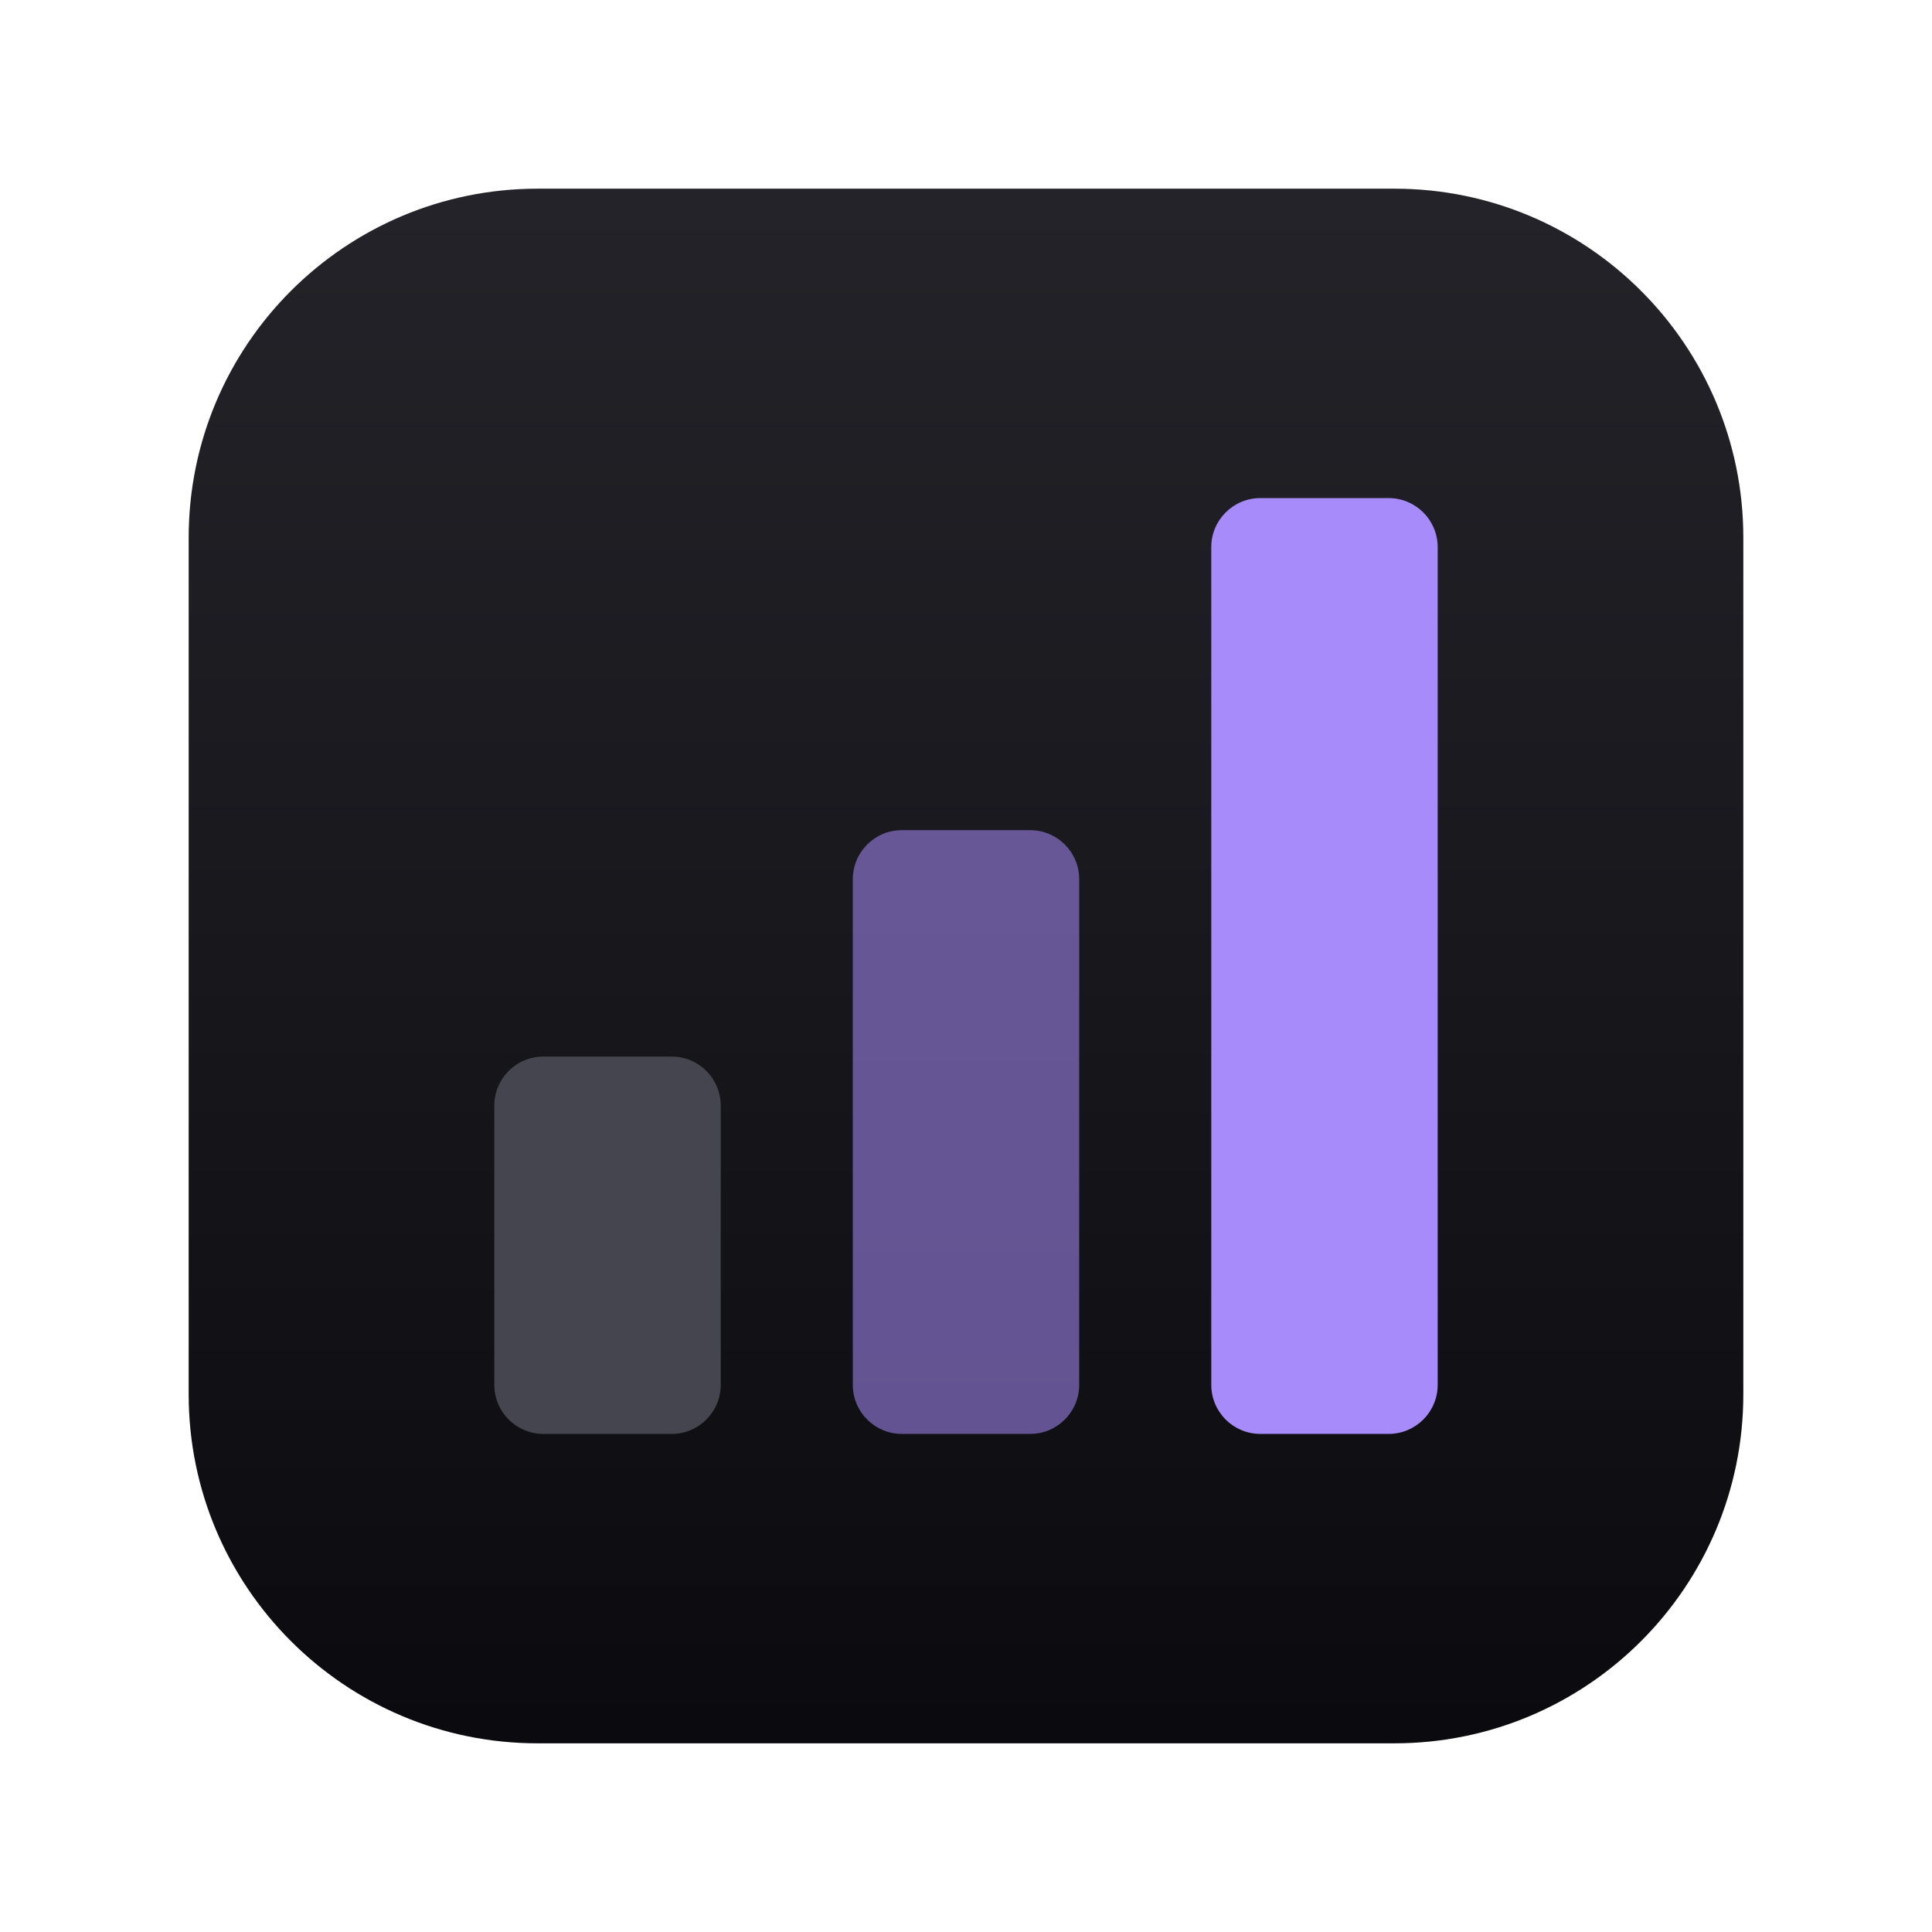
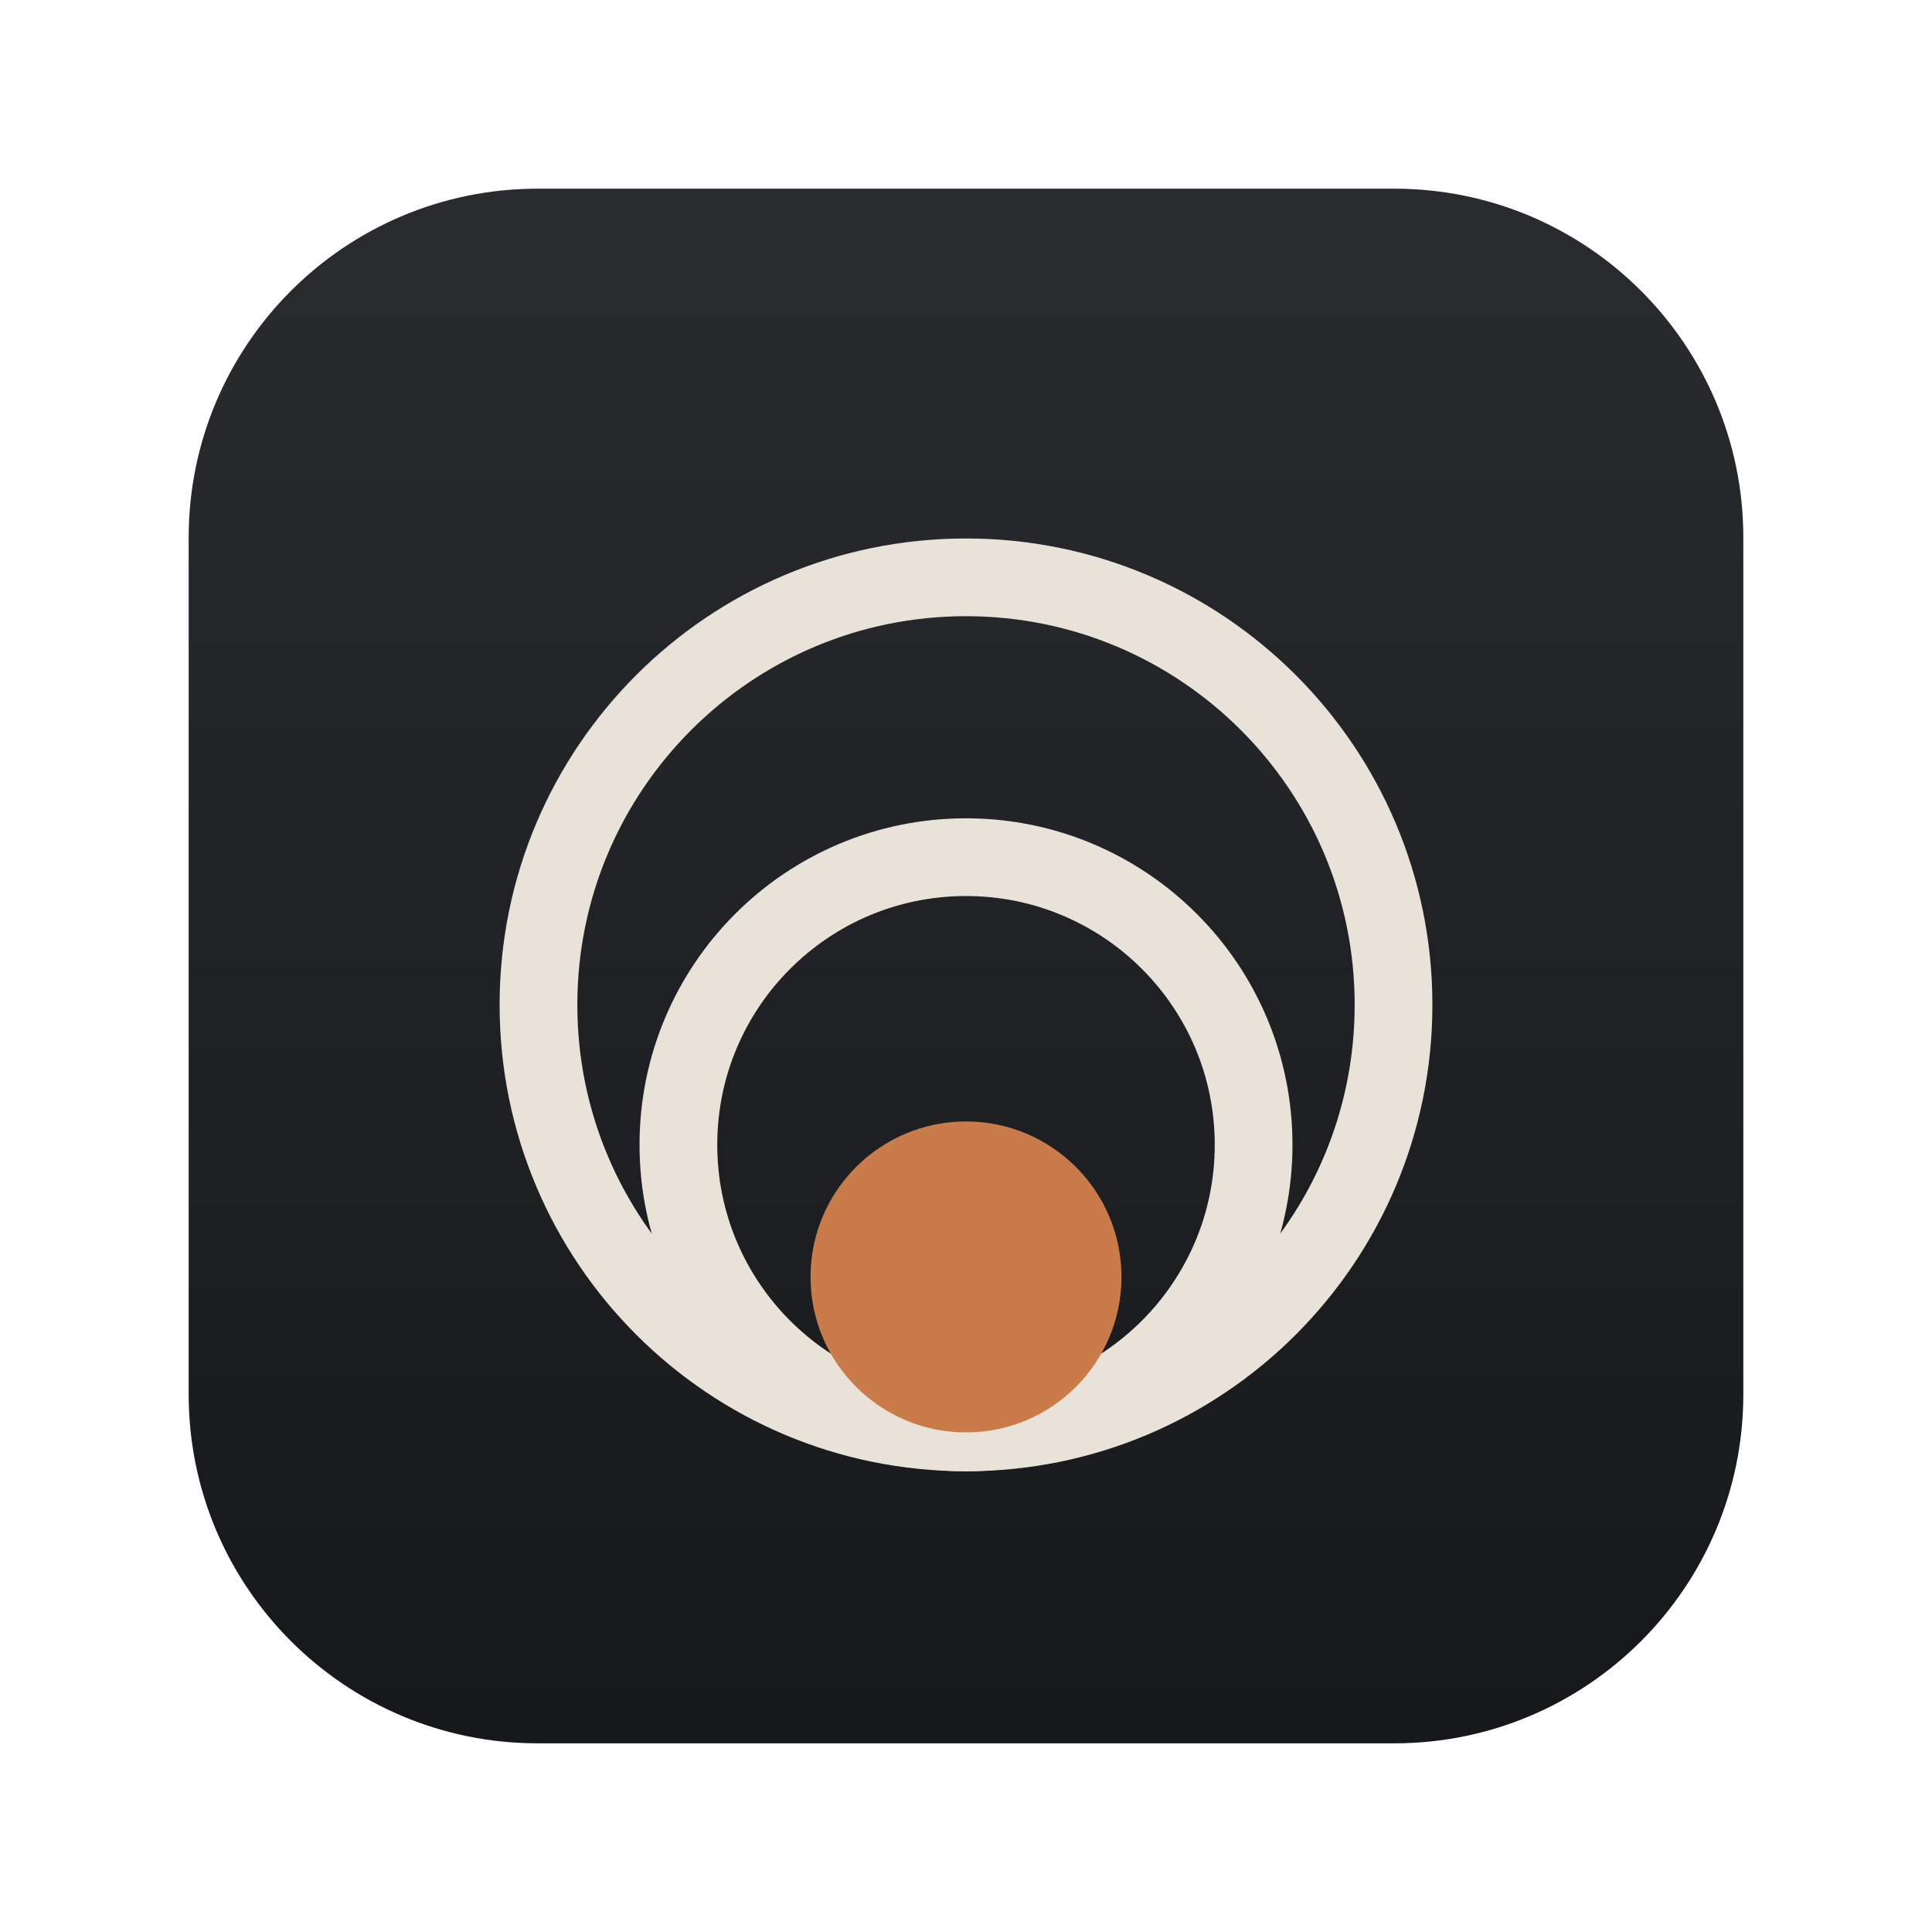
<svg xmlns="http://www.w3.org/2000/svg" width="1024" height="1024" viewBox="0 0 1024 1024">
  <defs>
    <linearGradient id="g" x1="0" y1="0" x2="0" y2="1">
-       <stop offset="0" stop-color="#232329" />
-       <stop offset="1" stop-color="#0B0B0F" />
+       <stop offset="0" stop-color="#2A2B2F" />
+       <stop offset="1" stop-color="#17181A" />
    </linearGradient>
  </defs>
  <rect x="100" y="100" width="824" height="824" rx="185" fill="url(#g)" />
-   <rect x="262" y="560" width="120" height="200" rx="26" fill="#45454F" />
-   <rect x="452" y="440" width="120" height="320" rx="26" fill="#A78BFA" opacity=".55" />
-   <rect x="642" y="264" width="120" height="496" rx="26" fill="#A78BFA" />
+   <g transform="translate(100 100) scale(8.24)">
+     <g fill="none" stroke="#E8E2D8" stroke-width="5">
+       <circle cx="50" cy="52.5" r="27.5" />
+       <circle cx="50" cy="61.5" r="18.5" />
+     </g>
+     <circle cx="50" cy="70" r="10" fill="#C97B4A" />
+   </g>
</svg>
